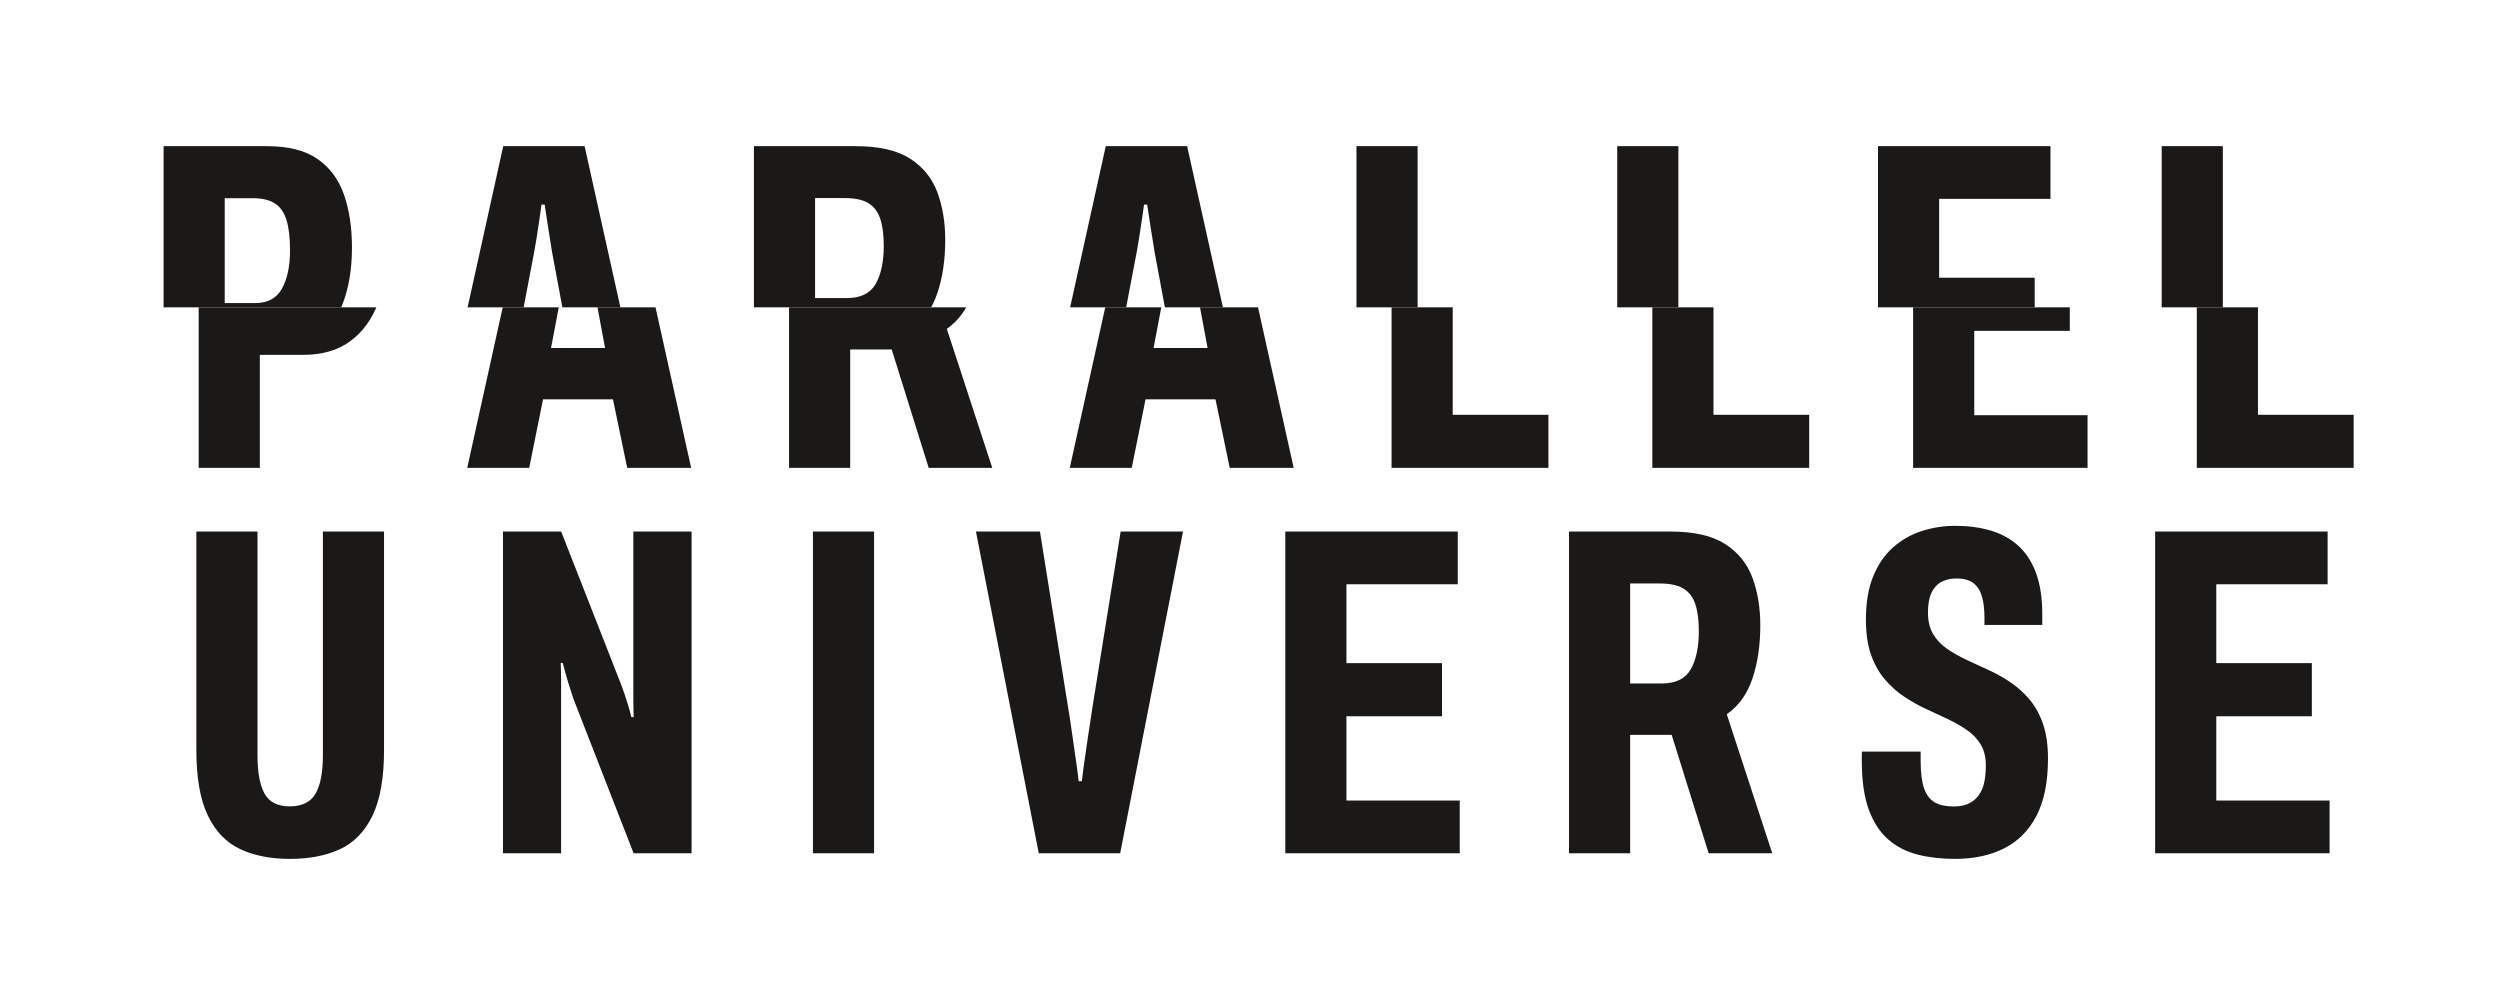
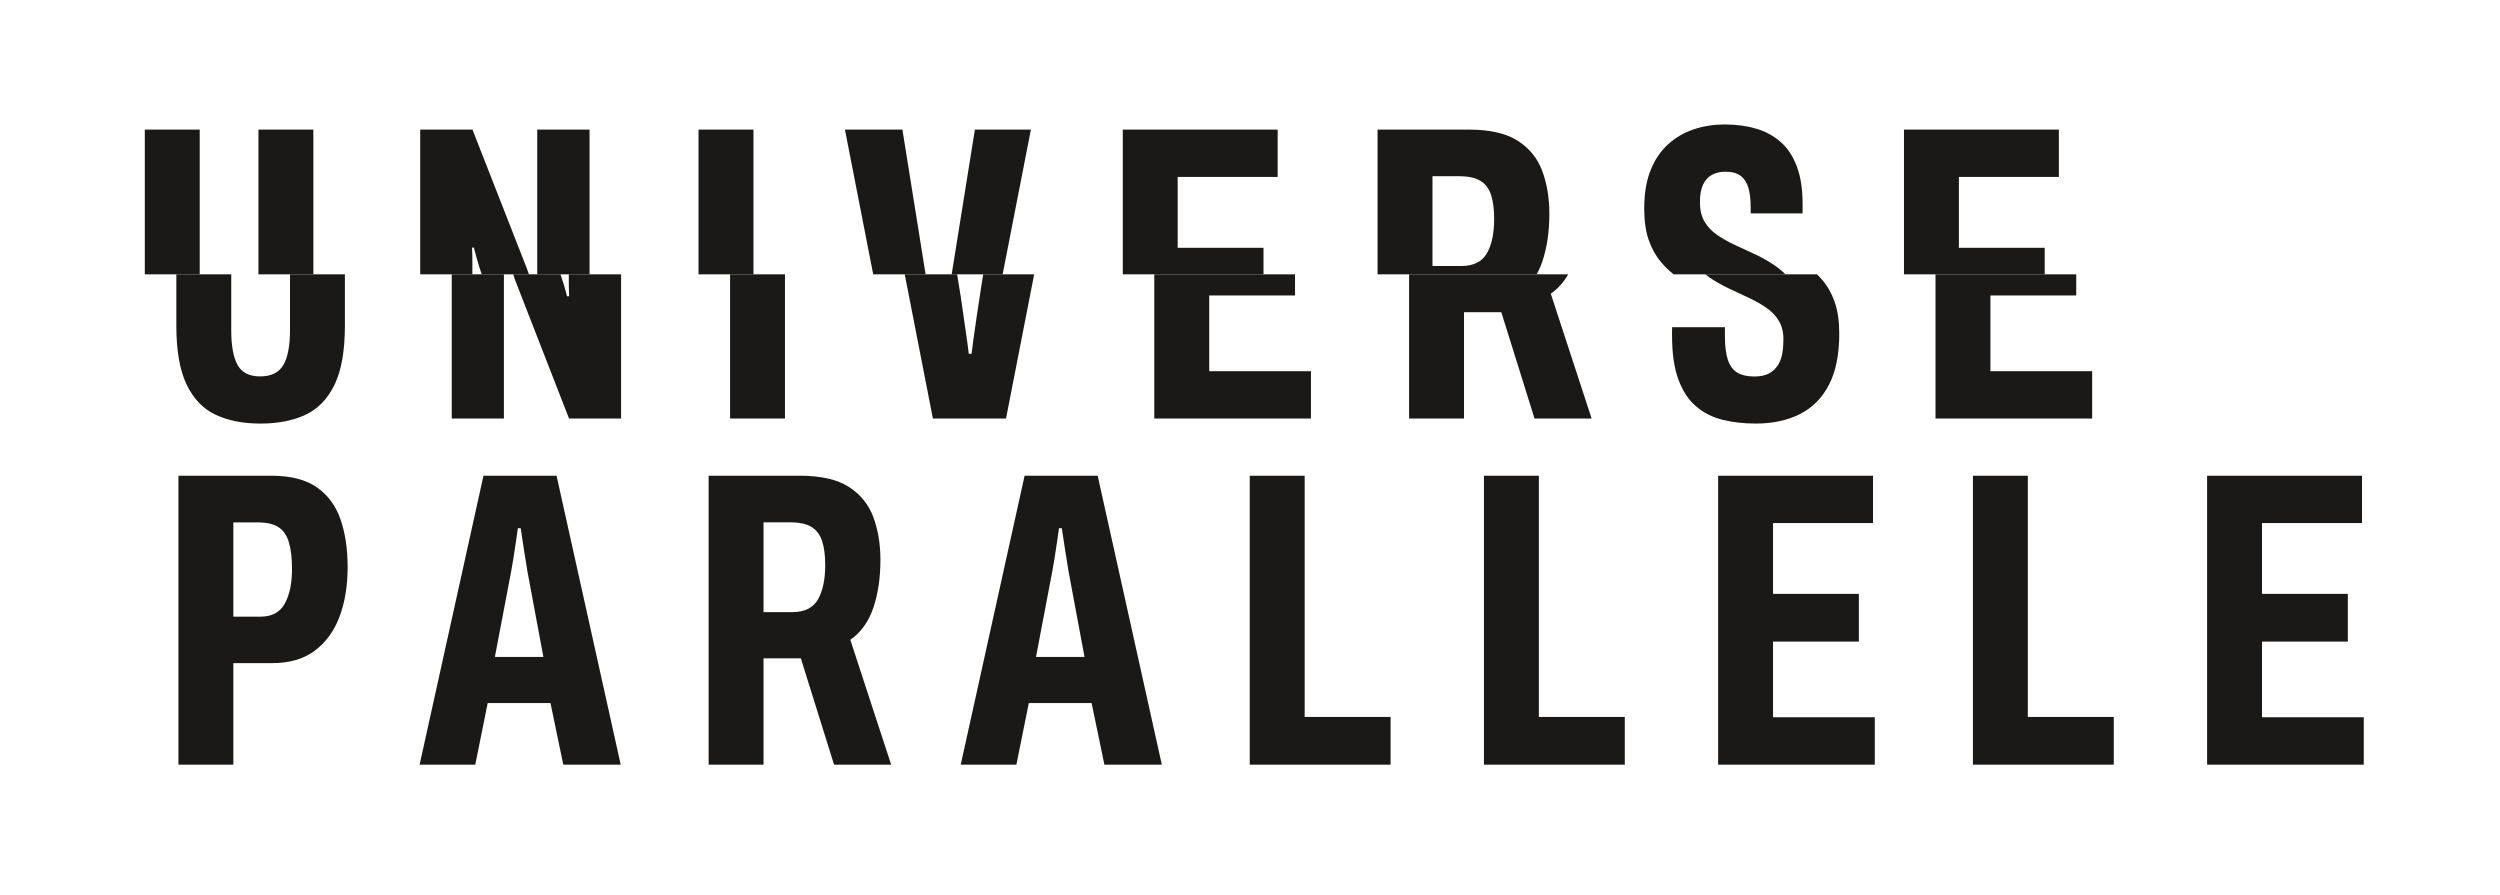
- <svg xmlns="http://www.w3.org/2000/svg" viewBox="-300.0 -300.0 5340.0 2109.2" width="85" height="34" fill="#1A1917" role="img" aria-label="PARALLEL UNIVERSE">
+ <svg xmlns="http://www.w3.org/2000/svg" viewBox="-300.0 -300.0 5946.0 2109.2" width="95" height="34" fill="#1A1917" role="img" aria-label="UNIVERSE PARALLELE">
  <defs>
    <clipPath id="hid">
-       <rect x="-300.0" y="-300.0" width="5340.0" height="643.0" />
+       <rect x="-300.0" y="-300.0" width="5946.0" height="643.0" />
    </clipPath>
    <clipPath id="lod">
-       <rect x="-300.0" y="343.0" width="5340.0" height="1466.2" />
+       <rect x="-300.0" y="343.0" width="5946.0" height="1466.2" />
    </clipPath>
  </defs>
  <g clip-path="url(#hid)">
-     <path transform="translate(0 686.0) scale(1 -1)" d="M49.4 0.0V687.2H269.7Q338.6 687.2 378.1 659.9Q417.6 632.6 434.7 583.7Q451.8 534.8 451.8 470.3Q451.8 403.0 432.4 351.6Q413.0 300.3 373.4 270.8Q333.8 241.4 272.2 241.4H180.0V0.0ZM180.0 352.0H245.1Q285.1 352.0 302.3 383.0Q319.5 414.0 319.5 465.1Q319.5 505.0 311.9 529.5Q304.3 554.1 286.9 565.1Q269.5 576.1 238.9 576.1H180.0Z M623.0 0.0 774.9 687.2H948.7L1101.3 0.0H964.7L934.3 146.4H784.9L755.4 0.0ZM802.0 256.1H917.4L879.2 461.0Q878.2 467.7 876.3 479.5Q874.4 491.4 872.0 506.0Q869.6 520.6 867.5 535.2Q865.4 549.7 863.4 562.4H856.7Q854.7 547.3 851.8 528.1Q849.0 508.9 846.1 490.7Q843.2 472.5 841.0 461.0Z M1310.4 0.0V687.2H1527.3Q1602.7 687.2 1644.2 660.4Q1685.6 633.6 1702.3 588.3Q1719.0 543.0 1719.0 487.2Q1719.0 423.0 1702.2 373.2Q1685.3 323.3 1647.4 296.9L1744.5 0.0H1608.7L1529.7 252.9H1441.0V0.0ZM1441.0 362.7H1508.8Q1553.1 362.7 1570.4 392.9Q1587.7 423.1 1587.7 474.7Q1587.7 509.2 1580.3 531.8Q1572.9 554.3 1555.1 565.3Q1537.3 576.3 1504.1 576.3H1441.0Z M1910.0 0.0 2061.9 687.2H2235.7L2388.3 0.0H2251.7L2221.3 146.4H2071.9L2042.4 0.0ZM2089.0 256.1H2204.4L2166.2 461.0Q2165.2 467.7 2163.3 479.5Q2161.4 491.4 2159.0 506.0Q2156.6 520.6 2154.5 535.2Q2152.4 549.7 2150.4 562.4H2143.7Q2141.7 547.3 2138.8 528.1Q2136.0 508.9 2133.1 490.7Q2130.2 472.5 2128.0 461.0Z M2597.4 0.0V687.2H2728.0V113.4H2932.4V0.0Z M3154.4 0.0V687.2H3285.0V113.4H3489.4V0.0Z M3711.4 0.0V687.2H4079.8V574.6H3842.0V406.1H4046.1V292.7H3842.0V112.6H4084.0V0.0Z M4317.4 0.0V687.2H4448.0V113.4H4652.4V0.0Z" />
-     <path transform="translate(0 1509.2) scale(1 -1)" d="M244.2 -12.0Q182.7 -12.0 138.0 8.9Q93.3 29.9 68.8 80.9Q44.4 132.0 44.4 220.6V687.2H175.0V209.8Q175.0 154.5 190.1 127.3Q205.3 100.2 243.7 100.2Q283.2 100.2 299.0 127.3Q314.7 154.5 314.7 209.8V687.2H445.3V220.6Q445.3 132.0 420.9 80.9Q396.4 29.9 351.6 8.9Q306.7 -12.0 244.2 -12.0Z M699.4 0.0V687.2H823.7L952.0 359.7Q955.0 351.8 958.9 340.4Q962.8 329.0 966.7 316.2Q970.6 303.3 973.6 290.8H978.6Q977.8 310.4 977.8 329.2Q977.8 348.0 977.8 359.7V687.2H1102.2V0.0H978.4L849.5 330.9Q845.1 343.8 838.9 364.0Q832.7 384.3 827.0 406.6H822.7Q823.5 390.5 823.5 369.5Q823.5 348.5 823.5 330.9V0.0Z M1361.4 0.0V687.2H1492.0V0.0Z M1843.8 0.0 1709.6 687.2H1846.3L1906.4 312.0Q1910.0 291.6 1913.9 263.1Q1917.9 234.6 1922.2 205.4Q1926.6 176.2 1929.1 154.0H1935.8Q1937.0 165.2 1940.1 187.8Q1943.1 210.3 1947.9 242.0Q1952.6 273.6 1958.5 312.0L2018.7 687.2H2151.9L2017.7 0.0Z M2370.4 0.0V687.2H2738.8V574.6H2501.0V406.1H2705.1V292.7H2501.0V112.6H2743.0V0.0Z M2976.4 0.0V687.2H3193.3Q3268.7 687.2 3310.2 660.4Q3351.6 633.6 3368.3 588.3Q3385.0 543.0 3385.0 487.2Q3385.0 423.0 3368.2 373.2Q3351.3 323.3 3313.4 296.9L3410.5 0.0H3274.7L3195.7 252.9H3107.0V0.0ZM3107.0 362.7H3174.8Q3219.1 362.7 3236.4 392.9Q3253.7 423.1 3253.7 474.7Q3253.7 509.2 3246.3 531.8Q3238.9 554.3 3221.1 565.3Q3203.3 576.3 3170.1 576.3H3107.0Z M3800.8 -12.0Q3758.1 -12.0 3721.9 -3.0Q3685.6 6.0 3658.7 29.1Q3631.9 52.2 3616.8 93.0Q3601.8 133.9 3601.8 197.7Q3601.8 202.1 3601.8 207.6Q3601.8 213.2 3602.0 217.2H3727.5Q3727.5 212.2 3727.5 207.1Q3727.5 202.0 3727.5 197.0Q3727.5 160.0 3734.8 138.8Q3742.2 117.6 3757.6 108.8Q3773.0 100.0 3797.1 100.0Q3811.2 100.0 3822.0 103.1Q3832.9 106.3 3841.6 113.4Q3850.3 120.6 3855.9 130.9Q3861.6 141.2 3864.1 155.4Q3866.7 169.7 3866.7 188.1Q3866.7 214.1 3855.9 232.2Q3845.1 250.3 3826.7 263.0Q3808.2 275.8 3785.7 286.5Q3763.1 297.1 3738.6 308.5Q3714.2 319.9 3691.6 335.0Q3669.0 350.1 3650.6 372.0Q3632.1 393.8 3621.3 424.6Q3610.6 455.4 3610.6 499.4Q3610.6 553.2 3626.0 591.2Q3641.4 629.1 3668.3 653.1Q3695.2 677.0 3729.5 688.2Q3763.9 699.4 3801.8 699.4Q3842.8 699.4 3876.8 689.4Q3910.9 679.4 3935.5 657.4Q3960.2 635.4 3973.7 599.2Q3987.3 563.0 3987.3 510.6V487.8H3863.8V503.0Q3863.8 530.1 3858.4 548.7Q3853.0 567.2 3840.1 577.1Q3827.3 587.0 3803.6 587.0Q3785.7 587.0 3771.9 579.7Q3758.1 572.3 3750.6 556.4Q3743.1 540.5 3743.1 514.4Q3743.1 487.1 3753.9 468.6Q3764.7 450.1 3783.3 437.2Q3801.8 424.4 3824.4 413.7Q3847.0 403.0 3871.3 392.0Q3895.7 381.0 3918.2 366.0Q3940.8 351.0 3959.3 329.4Q3977.9 307.8 3988.7 276.8Q3999.5 245.8 3999.5 202.0Q3999.5 127.8 3975.2 80.6Q3950.8 33.3 3906.2 10.7Q3861.5 -12.0 3800.8 -12.0Z M4228.4 0.0V687.2H4596.8V574.6H4359.0V406.1H4563.1V292.7H4359.0V112.6H4601.0V0.0Z" />
+     <path transform="translate(0 686.0) scale(1 -1)" d="M244.2 -12.0Q182.7 -12.0 138.0 8.9Q93.3 29.9 68.8 80.9Q44.4 132.0 44.4 220.6V687.2H175.0V209.8Q175.0 154.5 190.1 127.3Q205.3 100.2 243.7 100.2Q283.2 100.2 299.0 127.3Q314.7 154.5 314.7 209.8V687.2H445.3V220.6Q445.3 132.0 420.9 80.9Q396.4 29.9 351.6 8.9Q306.7 -12.0 244.2 -12.0Z M699.4 0.0V687.2H823.7L952.0 359.7Q955.0 351.8 958.9 340.4Q962.8 329.0 966.7 316.2Q970.6 303.3 973.6 290.8H978.6Q977.8 310.4 977.8 329.2Q977.8 348.0 977.8 359.7V687.2H1102.2V0.0H978.4L849.5 330.9Q845.1 343.8 838.9 364.0Q832.7 384.3 827.0 406.6H822.7Q823.5 390.5 823.5 369.5Q823.5 348.5 823.5 330.9V0.0Z M1361.4 0.0V687.2H1492.0V0.0Z M1843.8 0.0 1709.6 687.2H1846.3L1906.4 312.0Q1910.0 291.6 1913.9 263.1Q1917.9 234.6 1922.2 205.4Q1926.6 176.2 1929.1 154.0H1935.8Q1937.0 165.2 1940.1 187.8Q1943.1 210.3 1947.9 242.0Q1952.6 273.6 1958.5 312.0L2018.7 687.2H2151.9L2017.7 0.0Z M2370.4 0.0V687.2H2738.8V574.6H2501.0V406.1H2705.1V292.7H2501.0V112.6H2743.0V0.0Z M2976.4 0.0V687.2H3193.3Q3268.7 687.2 3310.2 660.4Q3351.6 633.6 3368.3 588.3Q3385.0 543.0 3385.0 487.2Q3385.0 423.0 3368.2 373.2Q3351.3 323.3 3313.4 296.9L3410.5 0.0H3274.7L3195.7 252.9H3107.0V0.0ZM3107.0 362.7H3174.8Q3219.1 362.7 3236.4 392.9Q3253.7 423.1 3253.7 474.7Q3253.7 509.2 3246.3 531.8Q3238.9 554.3 3221.1 565.3Q3203.3 576.3 3170.1 576.3H3107.0Z M3800.8 -12.0Q3758.1 -12.0 3721.9 -3.0Q3685.6 6.0 3658.7 29.1Q3631.9 52.2 3616.8 93.0Q3601.8 133.9 3601.8 197.7Q3601.8 202.1 3601.8 207.6Q3601.8 213.2 3602.0 217.2H3727.5Q3727.5 212.2 3727.5 207.1Q3727.5 202.0 3727.5 197.0Q3727.5 160.0 3734.8 138.8Q3742.2 117.6 3757.6 108.8Q3773.0 100.0 3797.1 100.0Q3811.2 100.0 3822.0 103.1Q3832.9 106.3 3841.6 113.4Q3850.3 120.6 3855.9 130.9Q3861.6 141.2 3864.1 155.4Q3866.7 169.7 3866.7 188.1Q3866.7 214.1 3855.9 232.2Q3845.1 250.3 3826.7 263.0Q3808.2 275.8 3785.7 286.5Q3763.1 297.1 3738.6 308.5Q3714.2 319.9 3691.6 335.0Q3669.0 350.1 3650.6 372.0Q3632.1 393.8 3621.3 424.6Q3610.6 455.4 3610.6 499.4Q3610.6 553.2 3626.0 591.2Q3641.4 629.1 3668.3 653.1Q3695.2 677.0 3729.5 688.2Q3763.9 699.4 3801.8 699.4Q3842.8 699.4 3876.8 689.4Q3910.9 679.4 3935.5 657.4Q3960.2 635.4 3973.7 599.2Q3987.3 563.0 3987.3 510.6V487.8H3863.8V503.0Q3863.8 530.1 3858.4 548.7Q3853.0 567.2 3840.1 577.1Q3827.3 587.0 3803.6 587.0Q3785.7 587.0 3771.9 579.7Q3758.1 572.3 3750.6 556.4Q3743.1 540.5 3743.1 514.4Q3743.1 487.1 3753.9 468.6Q3764.7 450.1 3783.3 437.2Q3801.8 424.4 3824.4 413.7Q3847.0 403.0 3871.3 392.0Q3895.7 381.0 3918.2 366.0Q3940.8 351.0 3959.3 329.4Q3977.9 307.8 3988.7 276.8Q3999.5 245.8 3999.5 202.0Q3999.5 127.8 3975.2 80.6Q3950.8 33.3 3906.2 10.7Q3861.5 -12.0 3800.8 -12.0Z M4228.4 0.0V687.2H4596.8V574.6H4359.0V406.1H4563.1V292.7H4359.0V112.6H4601.0V0.0Z" />
+     <path transform="translate(0 1509.2) scale(1 -1)" d="M49.4 0.0V687.2H269.7Q338.6 687.2 378.1 659.9Q417.6 632.6 434.7 583.7Q451.8 534.8 451.8 470.3Q451.8 403.0 432.4 351.6Q413.0 300.3 373.4 270.8Q333.8 241.4 272.2 241.4H180.0V0.0ZM180.0 352.0H245.1Q285.1 352.0 302.3 383.0Q319.5 414.0 319.5 465.1Q319.5 505.0 311.9 529.5Q304.3 554.1 286.9 565.1Q269.5 576.1 238.9 576.1H180.0Z M623.0 0.0 774.9 687.2H948.7L1101.3 0.0H964.7L934.3 146.4H784.9L755.4 0.0ZM802.0 256.1H917.4L879.2 461.0Q878.2 467.7 876.3 479.5Q874.4 491.4 872.0 506.0Q869.6 520.6 867.5 535.2Q865.4 549.7 863.4 562.4H856.7Q854.7 547.3 851.8 528.1Q849.0 508.9 846.1 490.7Q843.2 472.5 841.0 461.0Z M1310.4 0.0V687.2H1527.3Q1602.7 687.2 1644.2 660.4Q1685.6 633.6 1702.3 588.3Q1719.0 543.0 1719.0 487.2Q1719.0 423.0 1702.2 373.2Q1685.3 323.3 1647.4 296.9L1744.5 0.0H1608.7L1529.7 252.9H1441.0V0.0ZM1441.0 362.7H1508.8Q1553.1 362.7 1570.4 392.9Q1587.7 423.1 1587.7 474.7Q1587.7 509.2 1580.3 531.8Q1572.9 554.3 1555.1 565.3Q1537.3 576.3 1504.1 576.3H1441.0Z M1910.0 0.0 2061.9 687.2H2235.7L2388.3 0.0H2251.7L2221.3 146.4H2071.9L2042.4 0.0ZM2089.0 256.1H2204.4L2166.2 461.0Q2165.2 467.7 2163.3 479.5Q2161.4 491.4 2159.0 506.0Q2156.6 520.6 2154.5 535.2Q2152.4 549.7 2150.4 562.4H2143.7Q2141.7 547.3 2138.8 528.1Q2136.0 508.9 2133.1 490.7Q2130.2 472.5 2128.0 461.0Z M2597.4 0.0V687.2H2728.0V113.4H2932.4V0.0Z M3154.4 0.0V687.2H3285.0V113.4H3489.4V0.0Z M3711.4 0.0V687.2H4079.8V574.6H3842.0V406.1H4046.1V292.7H3842.0V112.6H4084.0V0.0Z M4317.4 0.0V687.2H4448.0V113.4H4652.4V0.0Z M4874.4 0.0V687.2H5242.8V574.6H5005.0V406.1H5209.1V292.7H5005.0V112.6H5247.0V0.0Z" />
  </g>
  <g clip-path="url(#lod)">
-     <path transform="translate(75.0 686.0) scale(1 -1)" d="M49.4 0.0V687.2H269.7Q338.6 687.2 378.1 659.9Q417.6 632.6 434.7 583.7Q451.8 534.8 451.8 470.3Q451.8 403.0 432.4 351.6Q413.0 300.3 373.4 270.8Q333.8 241.4 272.2 241.4H180.0V0.0ZM180.0 352.0H245.1Q285.1 352.0 302.3 383.0Q319.5 414.0 319.5 465.1Q319.5 505.0 311.9 529.5Q304.3 554.1 286.9 565.1Q269.5 576.1 238.9 576.1H180.0Z M623.0 0.0 774.9 687.2H948.7L1101.3 0.0H964.7L934.3 146.4H784.9L755.4 0.0ZM802.0 256.1H917.4L879.2 461.0Q878.2 467.7 876.3 479.5Q874.4 491.4 872.0 506.0Q869.6 520.6 867.5 535.2Q865.4 549.7 863.4 562.4H856.7Q854.7 547.3 851.8 528.1Q849.0 508.9 846.1 490.7Q843.2 472.5 841.0 461.0Z M1310.4 0.0V687.2H1527.3Q1602.7 687.2 1644.2 660.4Q1685.6 633.6 1702.3 588.3Q1719.0 543.0 1719.0 487.2Q1719.0 423.0 1702.2 373.2Q1685.3 323.3 1647.4 296.9L1744.5 0.0H1608.7L1529.7 252.9H1441.0V0.0ZM1441.0 362.7H1508.8Q1553.1 362.7 1570.4 392.9Q1587.7 423.1 1587.7 474.7Q1587.7 509.2 1580.3 531.8Q1572.9 554.3 1555.1 565.3Q1537.3 576.3 1504.1 576.3H1441.0Z M1910.0 0.0 2061.9 687.2H2235.7L2388.3 0.0H2251.7L2221.3 146.4H2071.9L2042.4 0.0ZM2089.0 256.1H2204.4L2166.2 461.0Q2165.2 467.7 2163.3 479.5Q2161.4 491.4 2159.0 506.0Q2156.6 520.6 2154.5 535.2Q2152.4 549.7 2150.4 562.4H2143.7Q2141.7 547.3 2138.8 528.1Q2136.0 508.9 2133.1 490.7Q2130.2 472.5 2128.0 461.0Z M2597.4 0.0V687.2H2728.0V113.4H2932.4V0.0Z M3154.4 0.0V687.2H3285.0V113.4H3489.4V0.0Z M3711.4 0.0V687.2H4079.8V574.6H3842.0V406.1H4046.1V292.7H3842.0V112.6H4084.0V0.0Z M4317.4 0.0V687.2H4448.0V113.4H4652.4V0.0Z" />
-     <path transform="translate(75.0 1509.2) scale(1 -1)" d="M244.2 -12.0Q182.7 -12.0 138.0 8.9Q93.3 29.9 68.8 80.9Q44.4 132.0 44.4 220.6V687.2H175.0V209.8Q175.0 154.5 190.1 127.3Q205.3 100.2 243.7 100.2Q283.2 100.2 299.0 127.3Q314.7 154.5 314.7 209.8V687.2H445.3V220.6Q445.3 132.0 420.9 80.9Q396.4 29.9 351.6 8.9Q306.7 -12.0 244.2 -12.0Z M699.4 0.0V687.2H823.7L952.0 359.7Q955.0 351.8 958.9 340.4Q962.8 329.0 966.7 316.2Q970.6 303.3 973.6 290.8H978.6Q977.8 310.4 977.8 329.2Q977.8 348.0 977.8 359.7V687.2H1102.2V0.0H978.4L849.5 330.9Q845.1 343.8 838.9 364.0Q832.7 384.3 827.0 406.6H822.7Q823.5 390.5 823.5 369.5Q823.5 348.5 823.5 330.9V0.0Z M1361.4 0.0V687.2H1492.0V0.0Z M1843.8 0.0 1709.6 687.2H1846.3L1906.4 312.0Q1910.0 291.6 1913.9 263.1Q1917.9 234.6 1922.2 205.4Q1926.6 176.2 1929.1 154.0H1935.8Q1937.0 165.2 1940.1 187.8Q1943.1 210.3 1947.9 242.0Q1952.6 273.6 1958.5 312.0L2018.7 687.2H2151.9L2017.7 0.0Z M2370.4 0.0V687.2H2738.8V574.6H2501.0V406.1H2705.1V292.7H2501.0V112.6H2743.0V0.0Z M2976.4 0.0V687.2H3193.3Q3268.7 687.2 3310.2 660.4Q3351.6 633.6 3368.3 588.3Q3385.0 543.0 3385.0 487.2Q3385.0 423.0 3368.2 373.2Q3351.3 323.3 3313.4 296.9L3410.5 0.0H3274.7L3195.7 252.9H3107.0V0.0ZM3107.0 362.7H3174.8Q3219.1 362.7 3236.4 392.9Q3253.7 423.1 3253.7 474.7Q3253.7 509.2 3246.3 531.8Q3238.9 554.3 3221.1 565.3Q3203.3 576.3 3170.1 576.3H3107.0Z M3800.8 -12.0Q3758.1 -12.0 3721.9 -3.0Q3685.6 6.0 3658.7 29.1Q3631.9 52.2 3616.8 93.0Q3601.8 133.9 3601.8 197.7Q3601.8 202.1 3601.8 207.6Q3601.8 213.2 3602.0 217.2H3727.5Q3727.5 212.2 3727.5 207.1Q3727.5 202.0 3727.5 197.0Q3727.5 160.0 3734.8 138.8Q3742.2 117.6 3757.6 108.8Q3773.0 100.0 3797.1 100.0Q3811.2 100.0 3822.0 103.1Q3832.9 106.3 3841.6 113.4Q3850.3 120.6 3855.9 130.9Q3861.6 141.2 3864.1 155.4Q3866.7 169.7 3866.7 188.1Q3866.7 214.1 3855.9 232.2Q3845.1 250.3 3826.7 263.0Q3808.2 275.8 3785.7 286.5Q3763.1 297.1 3738.6 308.5Q3714.2 319.9 3691.6 335.0Q3669.0 350.1 3650.6 372.0Q3632.1 393.8 3621.3 424.6Q3610.6 455.4 3610.6 499.4Q3610.6 553.2 3626.0 591.2Q3641.4 629.1 3668.3 653.1Q3695.2 677.0 3729.5 688.2Q3763.9 699.4 3801.8 699.4Q3842.8 699.4 3876.8 689.4Q3910.9 679.4 3935.5 657.4Q3960.2 635.4 3973.7 599.2Q3987.3 563.0 3987.3 510.6V487.8H3863.8V503.0Q3863.8 530.1 3858.4 548.7Q3853.0 567.2 3840.1 577.1Q3827.3 587.0 3803.6 587.0Q3785.7 587.0 3771.9 579.7Q3758.1 572.3 3750.6 556.4Q3743.1 540.5 3743.1 514.4Q3743.1 487.1 3753.9 468.6Q3764.7 450.1 3783.3 437.2Q3801.8 424.4 3824.4 413.7Q3847.0 403.0 3871.3 392.0Q3895.7 381.0 3918.2 366.0Q3940.8 351.0 3959.3 329.4Q3977.9 307.8 3988.7 276.8Q3999.5 245.8 3999.5 202.0Q3999.5 127.8 3975.2 80.6Q3950.8 33.3 3906.2 10.7Q3861.5 -12.0 3800.8 -12.0Z M4228.4 0.0V687.2H4596.8V574.6H4359.0V406.1H4563.1V292.7H4359.0V112.6H4601.0V0.0Z" />
+     <path transform="translate(75.0 686.0) scale(1 -1)" d="M244.2 -12.0Q182.7 -12.0 138.0 8.9Q93.3 29.9 68.8 80.9Q44.4 132.0 44.4 220.6V687.2H175.0V209.8Q175.0 154.5 190.1 127.3Q205.3 100.2 243.7 100.2Q283.2 100.2 299.0 127.3Q314.7 154.5 314.7 209.8V687.2H445.3V220.6Q445.3 132.0 420.9 80.9Q396.4 29.9 351.6 8.9Q306.7 -12.0 244.2 -12.0Z M699.4 0.0V687.2H823.7L952.0 359.7Q955.0 351.8 958.9 340.4Q962.8 329.0 966.7 316.2Q970.6 303.3 973.6 290.8H978.6Q977.8 310.4 977.8 329.2Q977.8 348.0 977.8 359.7V687.2H1102.2V0.0H978.4L849.5 330.9Q845.1 343.8 838.9 364.0Q832.7 384.3 827.0 406.6H822.7Q823.5 390.5 823.5 369.5Q823.5 348.5 823.5 330.9V0.0Z M1361.4 0.0V687.2H1492.0V0.0Z M1843.8 0.0 1709.6 687.2H1846.3L1906.4 312.0Q1910.0 291.6 1913.9 263.1Q1917.9 234.6 1922.2 205.4Q1926.6 176.2 1929.1 154.0H1935.8Q1937.0 165.2 1940.1 187.8Q1943.1 210.3 1947.9 242.0Q1952.6 273.6 1958.5 312.0L2018.7 687.2H2151.9L2017.7 0.0Z M2370.4 0.0V687.2H2738.8V574.6H2501.0V406.1H2705.1V292.7H2501.0V112.6H2743.0V0.0Z M2976.4 0.0V687.2H3193.3Q3268.7 687.2 3310.2 660.4Q3351.6 633.6 3368.3 588.3Q3385.0 543.0 3385.0 487.2Q3385.0 423.0 3368.2 373.2Q3351.3 323.3 3313.4 296.9L3410.5 0.0H3274.7L3195.7 252.9H3107.0V0.0ZM3107.0 362.7H3174.8Q3219.1 362.7 3236.4 392.9Q3253.7 423.1 3253.7 474.7Q3253.7 509.2 3246.3 531.8Q3238.9 554.3 3221.1 565.3Q3203.3 576.3 3170.1 576.3H3107.0Z M3800.8 -12.0Q3758.1 -12.0 3721.9 -3.0Q3685.6 6.0 3658.7 29.1Q3631.9 52.2 3616.8 93.0Q3601.8 133.9 3601.8 197.7Q3601.8 202.1 3601.8 207.6Q3601.8 213.2 3602.0 217.2H3727.5Q3727.5 212.2 3727.5 207.1Q3727.5 202.0 3727.5 197.0Q3727.5 160.0 3734.8 138.8Q3742.2 117.6 3757.6 108.8Q3773.0 100.0 3797.1 100.0Q3811.2 100.0 3822.0 103.1Q3832.9 106.3 3841.6 113.4Q3850.3 120.6 3855.9 130.9Q3861.6 141.2 3864.1 155.4Q3866.7 169.7 3866.7 188.1Q3866.7 214.1 3855.9 232.2Q3845.1 250.3 3826.7 263.0Q3808.2 275.8 3785.7 286.5Q3763.1 297.1 3738.6 308.5Q3714.2 319.9 3691.6 335.0Q3669.0 350.1 3650.6 372.0Q3632.1 393.8 3621.3 424.6Q3610.6 455.4 3610.6 499.4Q3610.6 553.2 3626.0 591.2Q3641.4 629.1 3668.3 653.1Q3695.2 677.0 3729.5 688.2Q3763.9 699.4 3801.8 699.4Q3842.8 699.4 3876.8 689.4Q3910.9 679.4 3935.5 657.4Q3960.2 635.4 3973.7 599.2Q3987.3 563.0 3987.3 510.6V487.8H3863.8V503.0Q3863.8 530.1 3858.4 548.7Q3853.0 567.2 3840.1 577.1Q3827.3 587.0 3803.6 587.0Q3785.7 587.0 3771.9 579.7Q3758.1 572.3 3750.6 556.4Q3743.1 540.5 3743.1 514.4Q3743.1 487.1 3753.9 468.6Q3764.7 450.1 3783.3 437.2Q3801.8 424.4 3824.4 413.7Q3847.0 403.0 3871.3 392.0Q3895.7 381.0 3918.2 366.0Q3940.8 351.0 3959.3 329.4Q3977.9 307.8 3988.7 276.8Q3999.5 245.8 3999.5 202.0Q3999.5 127.8 3975.2 80.6Q3950.8 33.3 3906.2 10.7Q3861.5 -12.0 3800.8 -12.0Z M4228.4 0.0V687.2H4596.8V574.6H4359.0V406.1H4563.1V292.7H4359.0V112.6H4601.0V0.0Z" />
+     <path transform="translate(75.0 1509.2) scale(1 -1)" d="M49.4 0.0V687.2H269.7Q338.6 687.2 378.1 659.9Q417.6 632.6 434.7 583.7Q451.8 534.8 451.8 470.3Q451.8 403.0 432.4 351.6Q413.0 300.3 373.4 270.8Q333.8 241.4 272.2 241.4H180.0V0.0ZM180.0 352.0H245.1Q285.1 352.0 302.3 383.0Q319.5 414.0 319.5 465.1Q319.5 505.0 311.9 529.5Q304.3 554.1 286.9 565.1Q269.5 576.1 238.9 576.1H180.0Z M623.0 0.0 774.9 687.2H948.7L1101.3 0.0H964.7L934.3 146.4H784.9L755.4 0.0ZM802.0 256.1H917.4L879.2 461.0Q878.2 467.7 876.3 479.5Q874.4 491.4 872.0 506.0Q869.6 520.6 867.5 535.2Q865.4 549.7 863.4 562.4H856.7Q854.7 547.3 851.8 528.1Q849.0 508.9 846.1 490.7Q843.2 472.5 841.0 461.0Z M1310.4 0.0V687.2H1527.3Q1602.7 687.2 1644.2 660.4Q1685.6 633.6 1702.3 588.3Q1719.0 543.0 1719.0 487.2Q1719.0 423.0 1702.2 373.2Q1685.3 323.3 1647.4 296.9L1744.5 0.0H1608.7L1529.7 252.9H1441.0V0.0ZM1441.0 362.7H1508.8Q1553.1 362.7 1570.4 392.9Q1587.7 423.1 1587.7 474.7Q1587.7 509.2 1580.3 531.8Q1572.9 554.3 1555.1 565.3Q1537.3 576.3 1504.1 576.3H1441.0Z M1910.0 0.0 2061.9 687.2H2235.7L2388.3 0.0H2251.7L2221.3 146.4H2071.9L2042.4 0.0ZM2089.0 256.1H2204.4L2166.2 461.0Q2165.2 467.7 2163.3 479.5Q2161.4 491.4 2159.0 506.0Q2156.6 520.6 2154.5 535.2Q2152.4 549.7 2150.4 562.4H2143.7Q2141.7 547.3 2138.8 528.1Q2136.0 508.9 2133.1 490.7Q2130.2 472.5 2128.0 461.0Z M2597.4 0.0V687.2H2728.0V113.4H2932.4V0.0Z M3154.4 0.0V687.2H3285.0V113.4H3489.4V0.0Z M3711.4 0.0V687.2H4079.8V574.6H3842.0V406.1H4046.1V292.7H3842.0V112.6H4084.0V0.0Z M4317.4 0.0V687.2H4448.0V113.4H4652.4V0.0Z M4874.4 0.0V687.2H5242.8V574.6H5005.0V406.1H5209.1V292.7H5005.0V112.6H5247.0V0.0Z" />
  </g>
</svg>
